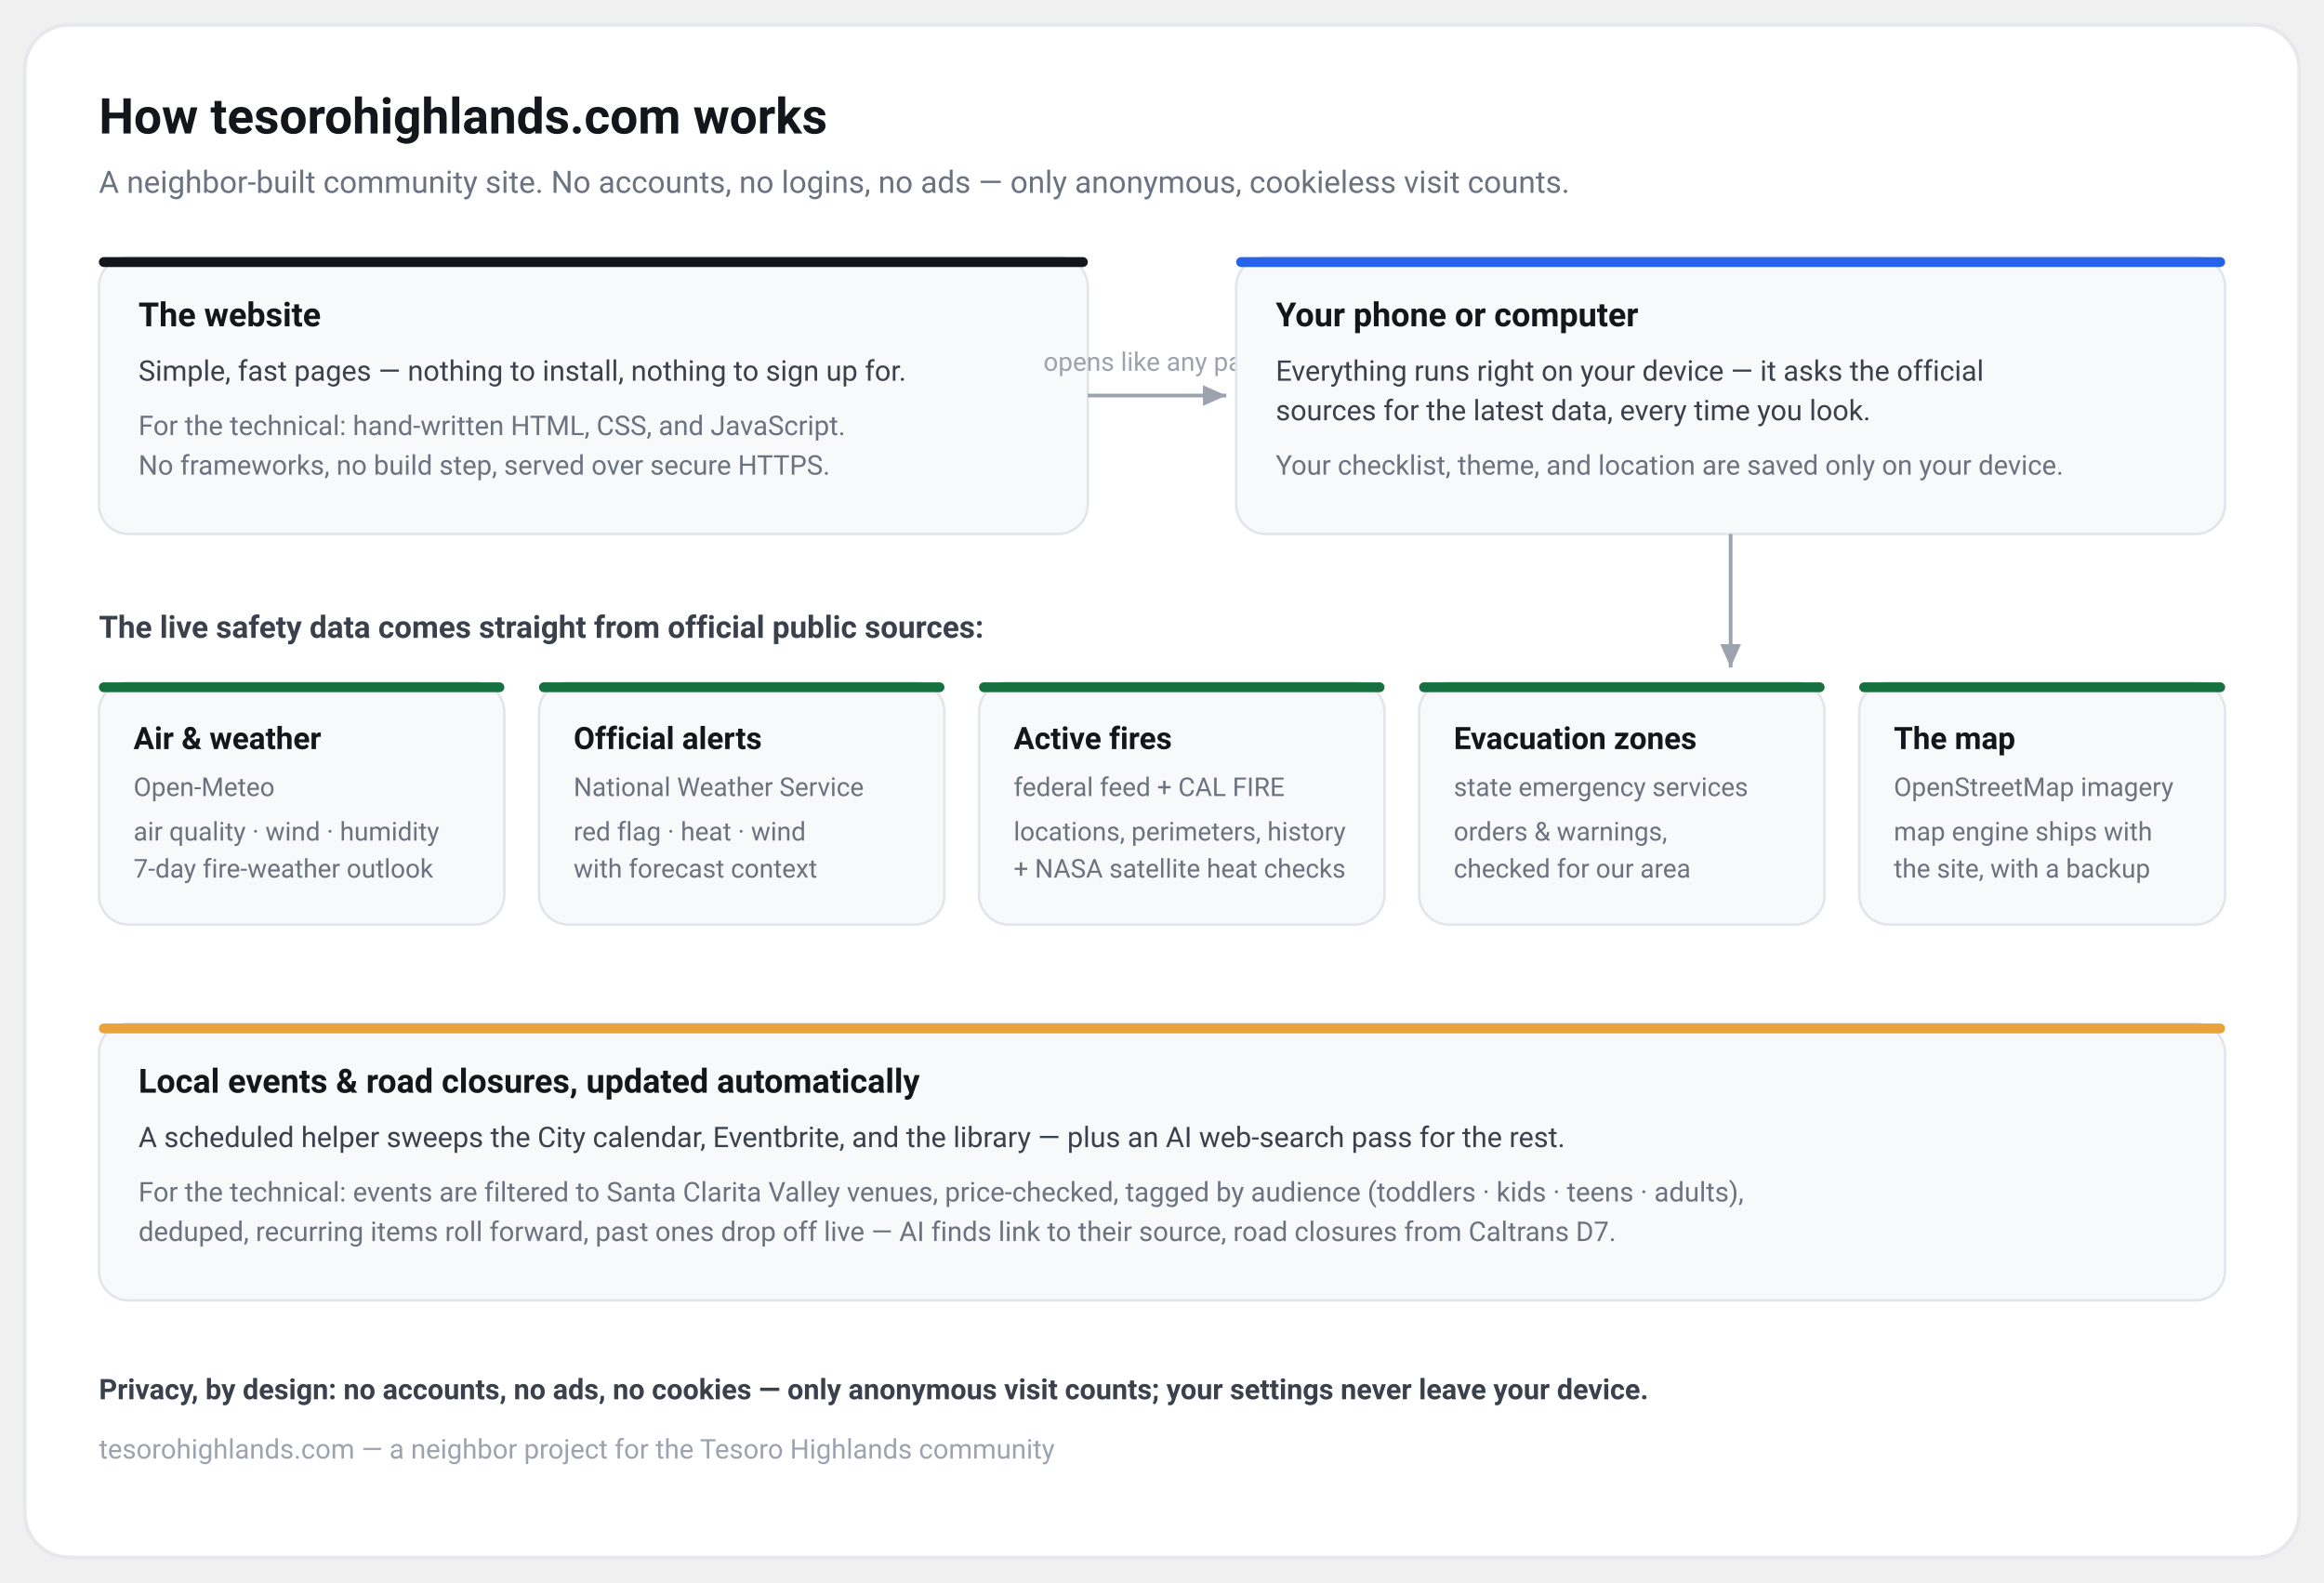
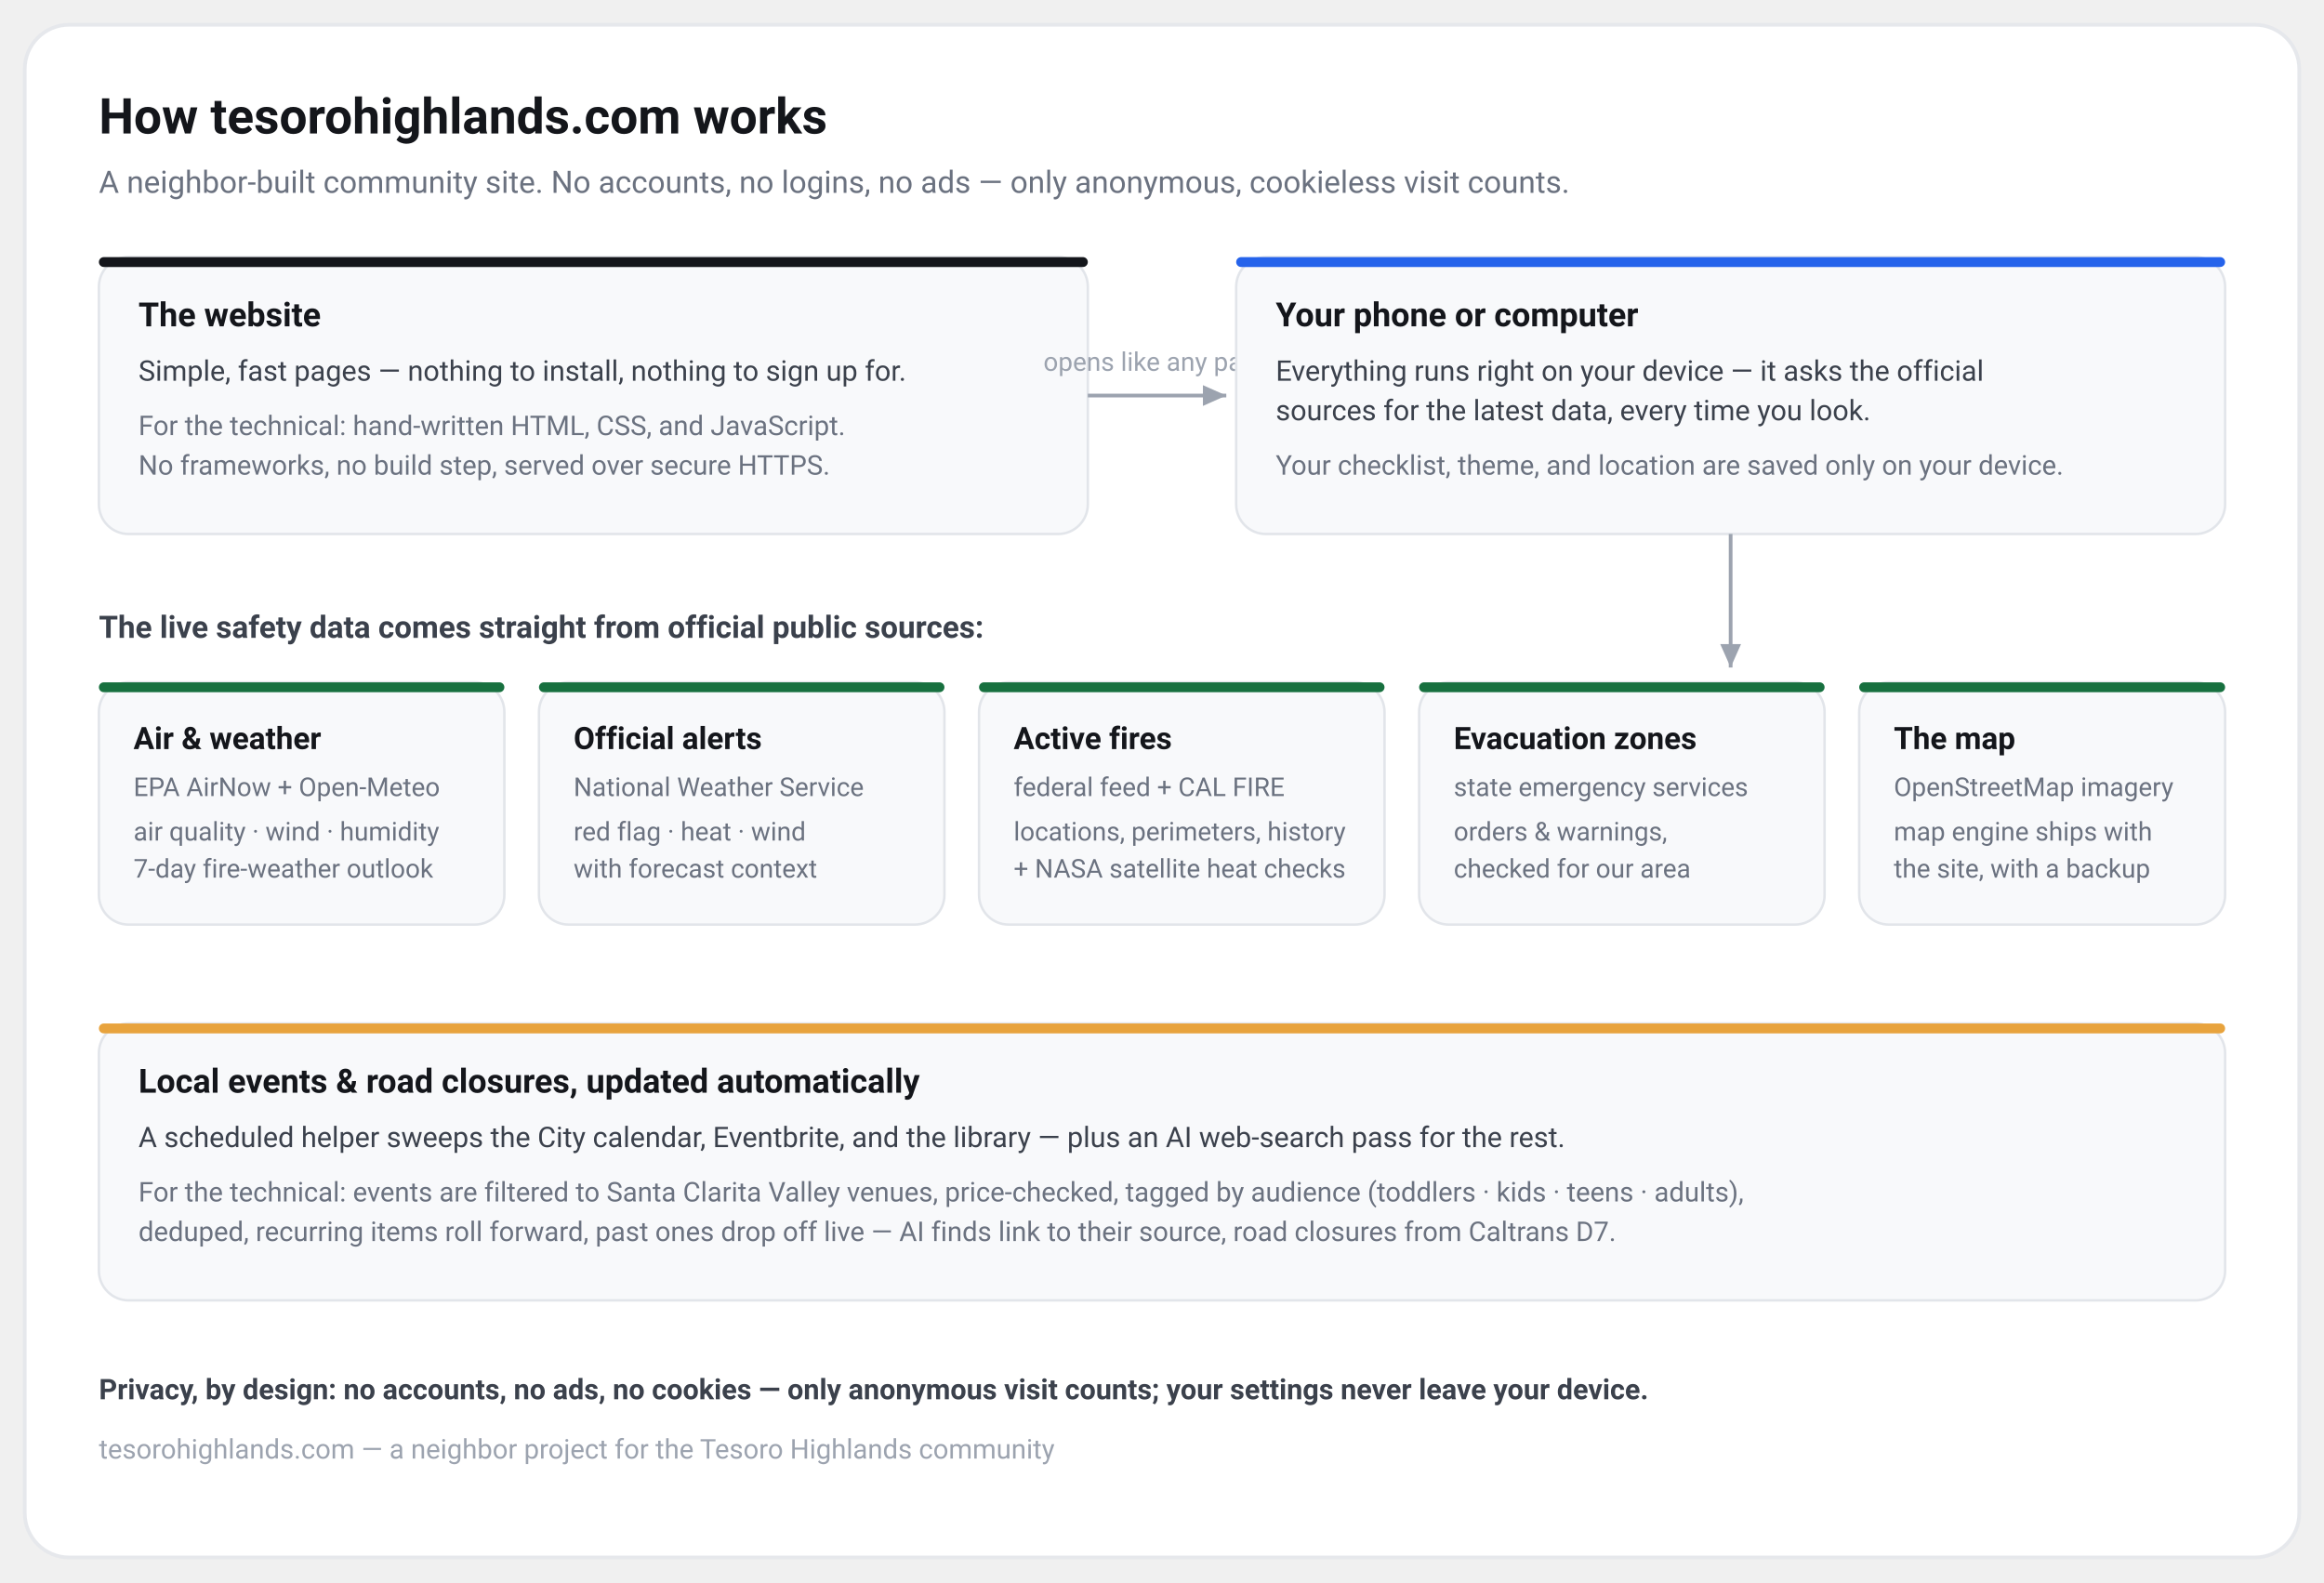
<svg xmlns="http://www.w3.org/2000/svg" viewBox="0 0 940 640" font-family="-apple-system, 'Segoe UI', Roboto, Helvetica, Arial, sans-serif">
  <defs>
    <marker id="arr" viewBox="0 0 10 10" refX="9" refY="5" markerWidth="7" markerHeight="7" orient="auto-start-reverse">
      <path d="M 0 1 L 9 5 L 0 9 z" fill="#9ca3af" />
    </marker>
  </defs>
  <rect x="10" y="10" width="920" height="620" rx="18" fill="#ffffff" stroke="#e6e8ec" stroke-width="1.5" />
  <text x="40" y="54" font-size="20" font-weight="700" fill="#14161b">How tesorohighlands.com works</text>
  <text x="40" y="78" font-size="12.5" fill="#6b7280">A neighbor-built community site. No accounts, no logins, no ads — only anonymous, cookieless visit counts.</text>
  <g>
    <rect x="40" y="104" width="400" height="112" rx="12" fill="#f8f9fb" stroke="#e2e5ea" />
    <rect x="40" y="104" width="400" height="4" rx="2" fill="#14161b" />
    <text x="56" y="132" font-size="13.5" font-weight="650" fill="#14161b">The website</text>
    <text x="56" y="154" font-size="11.5" fill="#3b414c">Simple, fast pages — nothing to install, nothing to sign up for.</text>
    <text x="56" y="176" font-size="11" fill="#6b7280">For the technical: hand-written HTML, CSS, and JavaScript.</text>
    <text x="56" y="192" font-size="11" fill="#6b7280">No frameworks, no build step, served over secure HTTPS.</text>
  </g>
  <line x1="440" y1="160" x2="496" y2="160" stroke="#9ca3af" stroke-width="1.5" marker-end="url(#arr)" />
  <text x="468" y="150" font-size="10.5" fill="#9ca3af" text-anchor="middle">opens like any page</text>
  <g>
    <rect x="500" y="104" width="400" height="112" rx="12" fill="#f8f9fb" stroke="#e2e5ea" />
    <rect x="500" y="104" width="400" height="4" rx="2" fill="#2563eb" />
    <text x="516" y="132" font-size="13.5" font-weight="650" fill="#14161b">Your phone or computer</text>
    <text x="516" y="154" font-size="11.5" fill="#3b414c">Everything runs right on your device — it asks the official</text>
    <text x="516" y="170" font-size="11.5" fill="#3b414c">sources for the latest data, every time you look.</text>
    <text x="516" y="192" font-size="11" fill="#6b7280">Your checklist, theme, and location are saved only on your device.</text>
  </g>
  <text x="40" y="258" font-size="12.5" font-weight="650" fill="#3b414c">The live safety data comes straight from official public sources:</text>
  <line x1="700" y1="216" x2="700" y2="270" stroke="#9ca3af" stroke-width="1.5" marker-end="url(#arr)" />
  <g>
    <rect x="40" y="276" width="164" height="98" rx="12" fill="#f8f9fb" stroke="#e2e5ea" />
    <rect x="40" y="276" width="164" height="4" rx="2" fill="#17703f" />
    <text x="54" y="303" font-size="12.5" font-weight="650" fill="#14161b">Air &amp; weather</text>
-     <text x="54" y="322" font-size="10.5" fill="#6b7280">Open-Meteo</text>
+     <text x="54" y="322" font-size="10.5" fill="#6b7280">EPA AirNow + Open-Meteo</text>
    <text x="54" y="340" font-size="10.5" fill="#6b7280">air quality · wind · humidity</text>
    <text x="54" y="355" font-size="10.5" fill="#6b7280">7-day fire-weather outlook</text>
  </g>
  <g>
    <rect x="218" y="276" width="164" height="98" rx="12" fill="#f8f9fb" stroke="#e2e5ea" />
    <rect x="218" y="276" width="164" height="4" rx="2" fill="#17703f" />
    <text x="232" y="303" font-size="12.5" font-weight="650" fill="#14161b">Official alerts</text>
    <text x="232" y="322" font-size="10.5" fill="#6b7280">National Weather Service</text>
    <text x="232" y="340" font-size="10.5" fill="#6b7280">red flag · heat · wind</text>
    <text x="232" y="355" font-size="10.5" fill="#6b7280">with forecast context</text>
  </g>
  <g>
    <rect x="396" y="276" width="164" height="98" rx="12" fill="#f8f9fb" stroke="#e2e5ea" />
    <rect x="396" y="276" width="164" height="4" rx="2" fill="#17703f" />
    <text x="410" y="303" font-size="12.5" font-weight="650" fill="#14161b">Active fires</text>
    <text x="410" y="322" font-size="10.5" fill="#6b7280">federal feed + CAL FIRE</text>
    <text x="410" y="340" font-size="10.5" fill="#6b7280">locations, perimeters, history</text>
    <text x="410" y="355" font-size="10.5" fill="#6b7280">+ NASA satellite heat checks</text>
  </g>
  <g>
    <rect x="574" y="276" width="164" height="98" rx="12" fill="#f8f9fb" stroke="#e2e5ea" />
    <rect x="574" y="276" width="164" height="4" rx="2" fill="#17703f" />
    <text x="588" y="303" font-size="12.5" font-weight="650" fill="#14161b">Evacuation zones</text>
    <text x="588" y="322" font-size="10.5" fill="#6b7280">state emergency services</text>
    <text x="588" y="340" font-size="10.5" fill="#6b7280">orders &amp; warnings,</text>
    <text x="588" y="355" font-size="10.5" fill="#6b7280">checked for our area</text>
  </g>
  <g>
    <rect x="752" y="276" width="148" height="98" rx="12" fill="#f8f9fb" stroke="#e2e5ea" />
    <rect x="752" y="276" width="148" height="4" rx="2" fill="#17703f" />
    <text x="766" y="303" font-size="12.5" font-weight="650" fill="#14161b">The map</text>
    <text x="766" y="322" font-size="10.5" fill="#6b7280">OpenStreetMap imagery</text>
    <text x="766" y="340" font-size="10.5" fill="#6b7280">map engine ships with</text>
    <text x="766" y="355" font-size="10.5" fill="#6b7280">the site, with a backup</text>
  </g>
  <g>
    <rect x="40" y="414" width="860" height="112" rx="12" fill="#f8f9fb" stroke="#e2e5ea" />
    <rect x="40" y="414" width="860" height="4" rx="2" fill="#e8a33d" />
    <text x="56" y="442" font-size="13.5" font-weight="650" fill="#14161b">Local events &amp; road closures, updated automatically</text>
    <text x="56" y="464" font-size="11.5" fill="#3b414c">A scheduled helper sweeps the City calendar, Eventbrite, and the library — plus an AI web-search pass for the rest.</text>
    <text x="56" y="486" font-size="11" fill="#6b7280">For the technical: events are filtered to Santa Clarita Valley venues, price-checked, tagged by audience (toddlers · kids · teens · adults),</text>
    <text x="56" y="502" font-size="11" fill="#6b7280">deduped, recurring items roll forward, past ones drop off live — AI finds link to their source, road closures from Caltrans D7.</text>
  </g>
  <text x="40" y="566" font-size="11.5" font-weight="650" fill="#3b414c">Privacy, by design: no accounts, no ads, no cookies — only anonymous visit counts; your settings never leave your device.</text>
  <text x="40" y="590" font-size="11" fill="#9ca3af">tesorohighlands.com — a neighbor project for the Tesoro Highlands community</text>
</svg>
